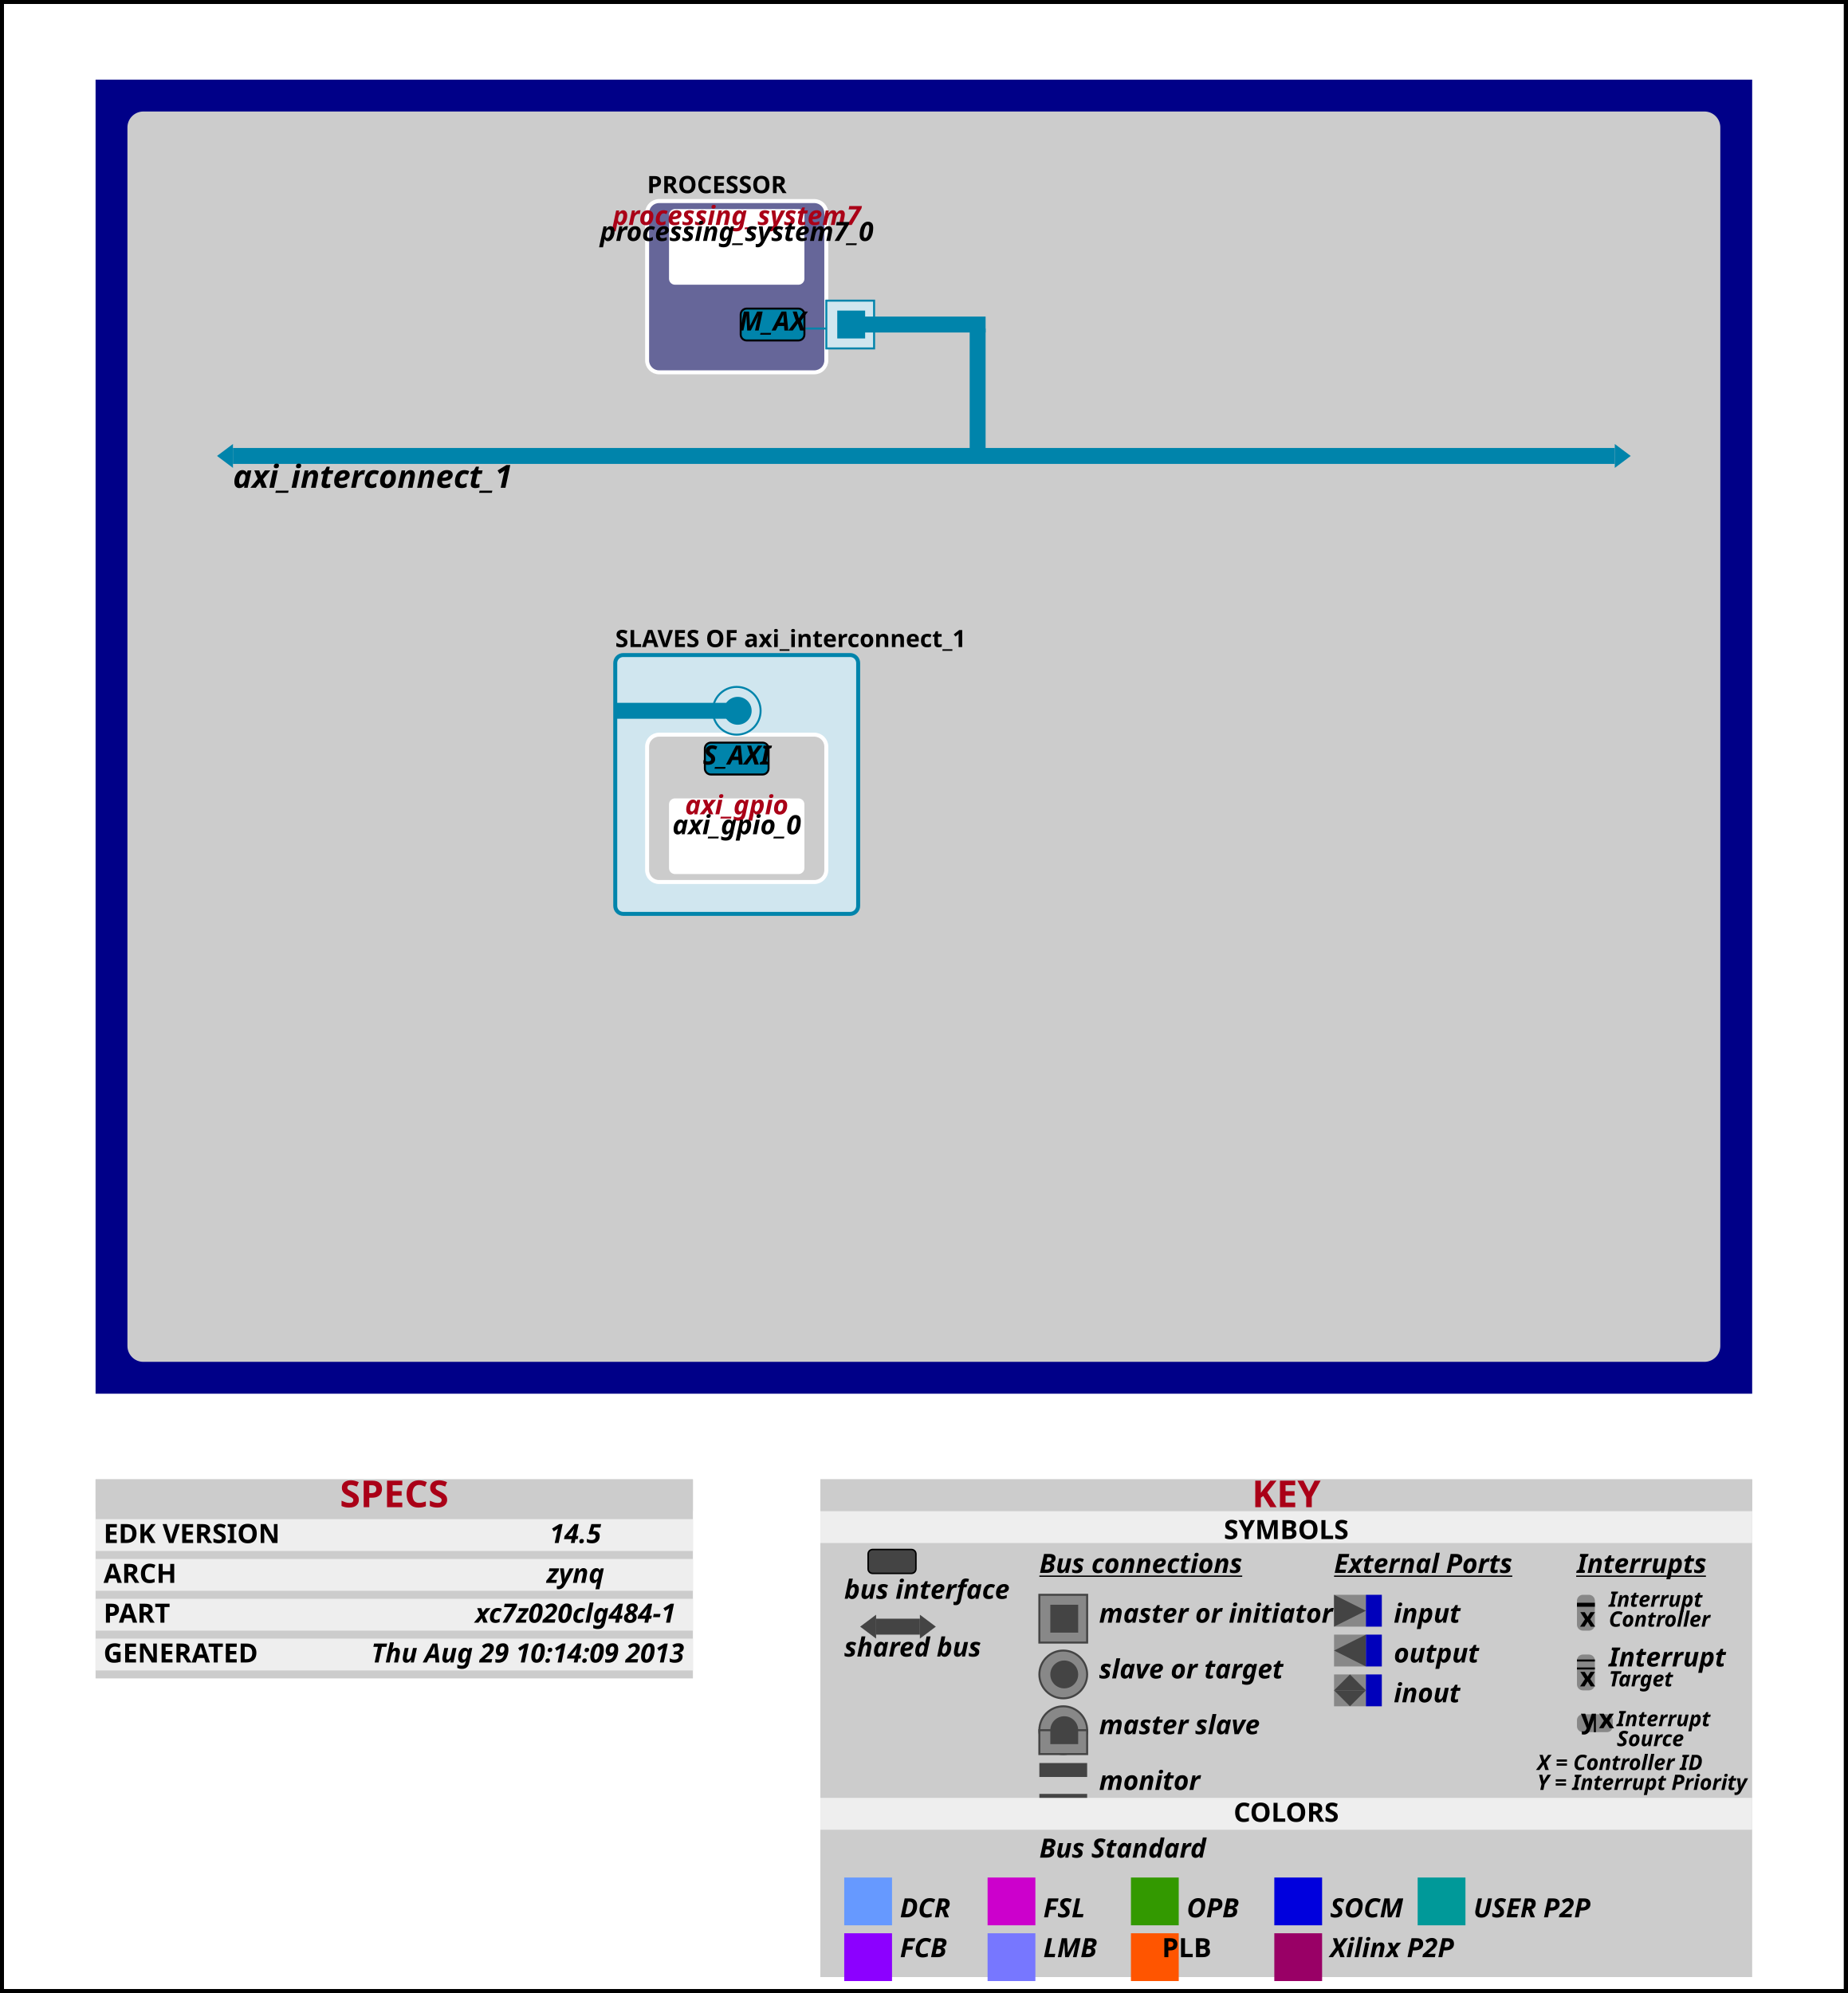
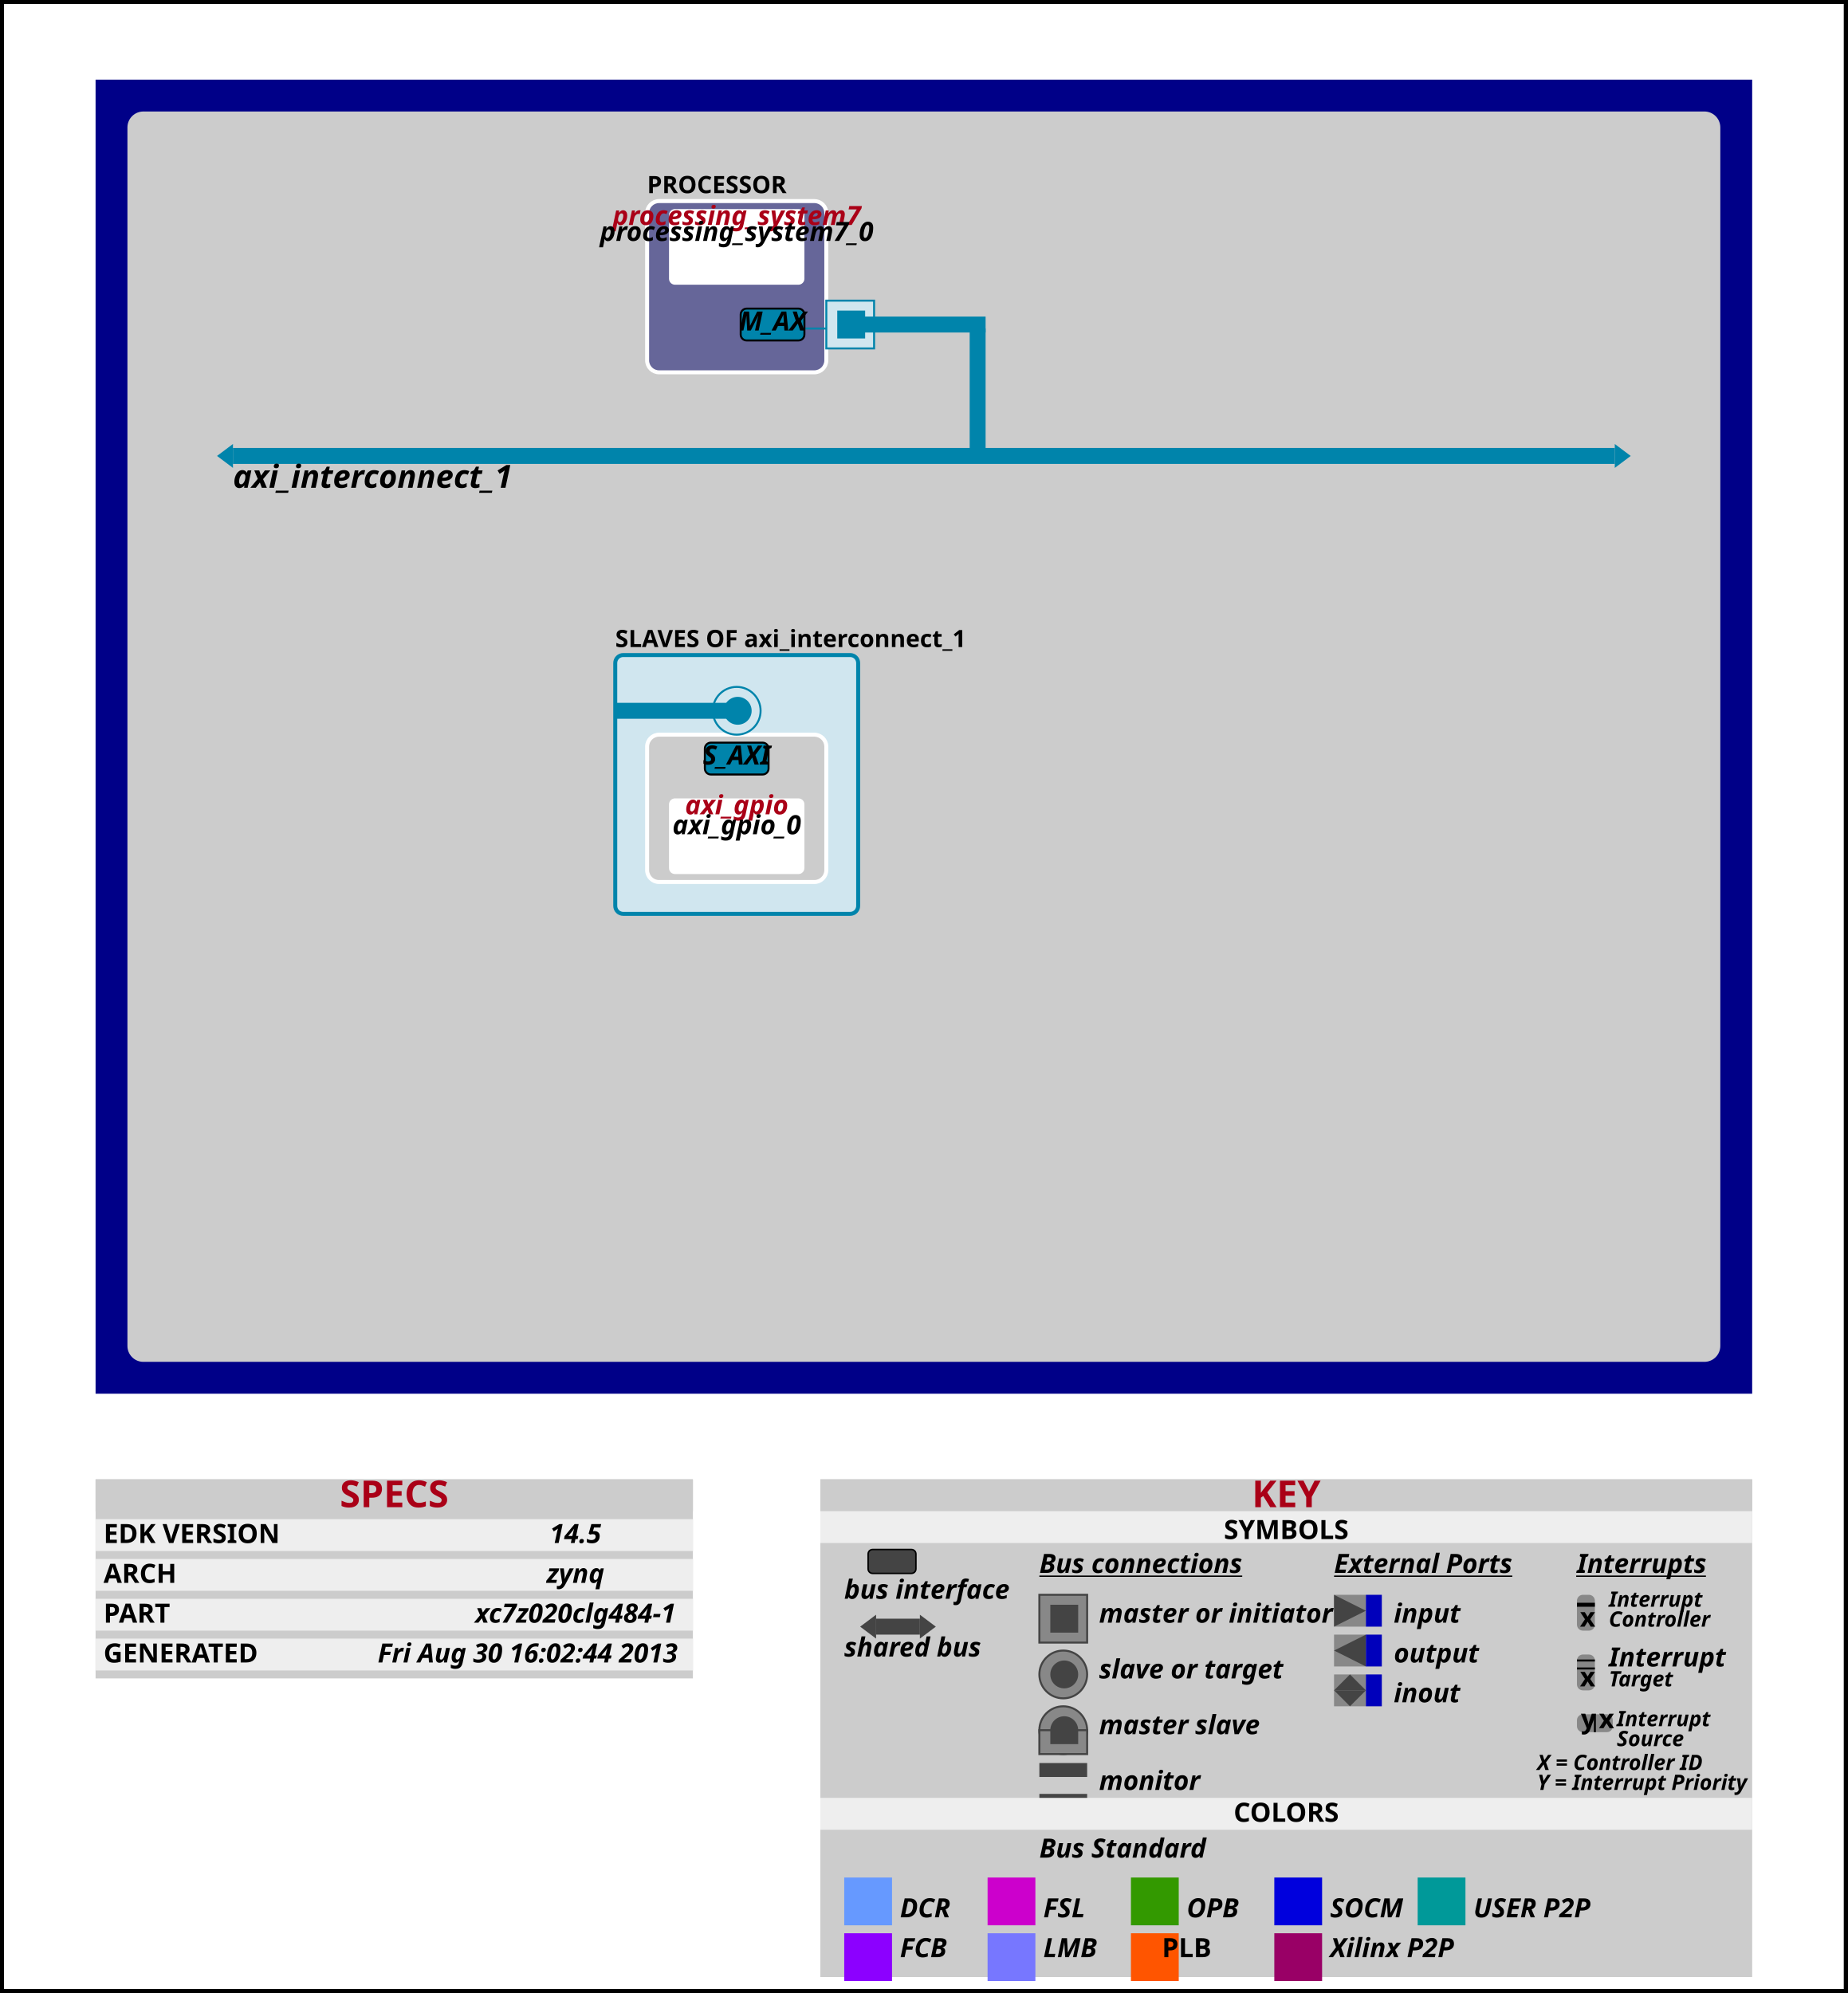
<svg xmlns:xlink="http://www.w3.org/1999/xlink" width="928" height="1001">
  <defs>
    <g id="G_IOPort">
      <rect x="0" y="0" width="16" height="16" fill="#CCCCFF" stroke="#000088" stroke-width="1" />
      <path d="M   0,0      L   16,8      L   0,16      Z" stroke="none" fill="#0000BB" />
    </g>
    <g id="G_BIPort">
      <rect x="0" y="0" width="16" height="16" style="fill:#CCCCFF; stroke:#000088; stroke-width:1" />
      <path class="btop" d="M 0,8      8,0      16,8      Z" style="stroke:none; fill:#0000BB" />
      <path class="bbot" d="M 0,8      8,16      16,8      Z" style="stroke:none; fill:#0000BB" />
    </g>
    <g id="KEY_IOPort">
      <rect x="0" y="0" width="16" height="16" style="fill:#888888; stroke:none;" />
      <path class="ioport" d="M   0,0      L   16,8      L   0,16      Z" style="stroke:none; fill:#444444" />
    </g>
    <g id="KEY_BIPort">
      <rect x="0" y="0" width="16" height="16" style="fill:#888888; stroke:none;" />
      <path class="btop" d="M 0,8      8,0      16,8      Z" style="stroke:none; fill:#444444" />
      <path class="bbot" d="M 0,8      8,16      16,8      Z" style="stroke:none; fill:#444444" />
    </g>
    <g id="KEY_INPort">
      <use x="0" y="0" xlink:href="#KEY_IOPort" />
      <rect x="16" y="0" width="8" height="16" style="fill:#0000BB; stroke:none;" />
    </g>
    <g id="KEY_OUTPort">
      <use x="0" y="0" xlink:href="#KEY_IOPort" transform="scale(-1,1) translate(-16,0)" />
      <rect x="16" y="0" width="8" height="16" style="fill:#0000BB; stroke:none;" />
    </g>
    <g id="KEY_INOUTPort">
      <use x="0" y="0" xlink:href="#KEY_BIPort" />
      <rect x="16" y="0" width="8" height="16" style="fill:#0000BB; stroke:none;" />
    </g>
    <g id="AXI_BifLabel">
      <rect x="0" y="0" rx="3" ry="3" width="32" height="16" style="fill:#0084AB; stroke:black; stroke-width:1" />
    </g>
    <g id="AXI_busconn_SLAVE">
      <circle cx="12" cy="12" r="12" style="fill:#D0E6EF; stroke:#0084AB; stroke-width:1" />
      <circle cx="12.5" cy="12" r="7" style="fill:#0084AB; stroke:none;" />
    </g>
    <g id="AXI_busconn_MASTER">
      <rect x="0" y="0" width="24" height="24" style="fill:#D0E6EF; stroke:#0084AB; stroke-width:1" />
      <rect x="5.5" y="5" width="14" height="14" style="fill:#0084AB; stroke:none;" />
    </g>
    <g id="KEY_BifLabel">
      <rect x="0" y="0" rx="3" ry="3" width="32" height="16" style="fill:#444444; stroke:black; stroke-width:1" />
    </g>
    <g id="KEY_busconn_SLAVE">
      <circle cx="12" cy="12" r="12" style="fill:#888888; stroke:#444444; stroke-width:1" />
      <circle cx="12.5" cy="12" r="7" style="fill:#444444; stroke:none;" />
    </g>
    <g id="KEY_busconn_MASTER">
      <rect x="0" y="0" width="24" height="24" style="fill:#888888; stroke:#444444; stroke-width:1" />
      <rect x="5.5" y="5" width="14" height="14" style="fill:#444444; stroke:none;" />
    </g>
    <g id="KEY_busconn_MASTER_SLAVE">
      <circle cx="12" cy="12" r="12" style="fill:#888888; stroke:#444444; stroke-width:1" />
      <circle cx="12.5" cy="12" r="7" style="fill:#444444; stroke:none;" />
      <rect x="0" y="12" width="24" height="12" style="fill:#888888; stroke:#444444; stroke-width:1" />
      <rect x="5.5" y="12" width="14" height="7" style="fill:#444444; stroke:none;" />
    </g>
    <g id="KEY_busconn_TARGET">
      <circle cx="12" cy="12" r="12" style="fill:#888888; stroke:#444444; stroke-width:1" />
      <circle cx="12.5" cy="12" r="7" style="fill:#444444; stroke:none;" />
    </g>
    <g id="KEY_busconn_INITIATOR">
      <rect x="0" y="0" width="24" height="24" style="fill:#888888; stroke:#444444; stroke-width:1" />
      <rect x="5.5" y="5" width="14" height="14" style="fill:#444444; stroke:none;" />
    </g>
    <g id="KEY_busconn_MONITOR">
      <rect x="0" y="0.5" width="24" height="7" style="fill:#444444; stroke:none;" />
      <rect x="0" y="16" width="24" height="7" style="fill:#444444; stroke:none;" />
    </g>
    <g id="KEY_busconn_USER">
      <circle cx="12" cy="12" r="12" style="fill:#888888; stroke:#444444; stroke-width:1" />
      <circle cx="12.5" cy="12" r="7" style="fill:#444444; stroke:none;" />
    </g>
    <g id="KEY_busconn_TRANSPARENT">
      <circle cx="12" cy="12" r="12" style="fill:#FFFFFF; stroke:#444444; stroke-width:1" />
      <circle cx="12.5" cy="12" r="7" style="fill:#FFFFFF; stroke:none;" />
    </g>
    <g id="AXI_BusArrowEast">
      <path class="bus" d="M   0,0      L     8, 6      L   0,12,       Z" style="stroke:none; fill:#0084AB" />
    </g>
    <g id="AXI_BusArrowWest">
      <use x="0" y="0" xlink:href="#AXI_BusArrowEast" transform="scale(-1,1) translate(-8,0)" />
    </g>
    <g id="AXI_BusArrowHInitiator">
      <rect x="0" y="2" width="8" height="8" style="stroke:none; fill:#0084AB" />
    </g>
    <g id="AXI_BusArrowSouth">
      <path class="bus" d="M   0,0      L   12,0      L   6, 8      Z" style="stroke:none; fill:#0084AB" />
    </g>
    <g id="AXI_BusArrowNorth">
      <use x="0" y="0" xlink:href="#AXI_BusArrowSouth" transform="scale(1,-1) translate(0,-12)" />
    </g>
    <g id="AXI_BusArrowInitiator">
      <rect x="2" y="0" width="4" height="12" style="stroke:none; fill:#0084AB" />
    </g>
    <g id="AXI_SplitBus_EAST">
      <use x="0" y="0" xlink:href="#AXI_BusArrowWest" />
      <rect x="8" y="2" width="24" height="8" style="stroke:none; fill:#0084AB" />
    </g>
    <g id="AXI_SplitBus_WEST">
      <use x="0" y="0" xlink:href="#AXI_SplitBus_EAST" transform="scale(-1,1) translate(-46,0)" />
    </g>
    <g id="AXI_SplitBus_OneWay">
      <rect x="0" y="2" width="16" height="8" style="stroke:none; fill:#0084AB" />
      <rect x="16" y="0" width="12" height="12" style="stroke:none; fill:#0084AB" />
    </g>
    <g id="AXIS_BusArrowEast">
      <path class="bus" d="M   0,0      L     8, 6      L   0,12,       Z" style="stroke:none; fill:#0084AB" />
    </g>
    <g id="AXIS_BusArrowWest">
      <use x="0" y="0" xlink:href="#AXIS_BusArrowEast" transform="scale(-1,1) translate(-8,0)" />
    </g>
    <g id="AXIS_BusArrowHInitiator">
      <rect x="0" y="2" width="8" height="8" style="stroke:none; fill:#0084AB" />
    </g>
    <g id="AXIS_BusArrowSouth">
      <path class="bus" d="M   0,0      L   12,0      L   6, 8      Z" style="stroke:none; fill:#0084AB" />
    </g>
    <g id="AXIS_BusArrowNorth">
      <use x="0" y="0" xlink:href="#AXIS_BusArrowSouth" transform="scale(1,-1) translate(0,-12)" />
    </g>
    <g id="AXIS_BusArrowInitiator">
      <rect x="2" y="0" width="4" height="12" style="stroke:none; fill:#0084AB" />
    </g>
    <g id="AXIS_SplitBus_EAST">
      <use x="0" y="0" xlink:href="#AXIS_BusArrowWest" />
      <rect x="8" y="2" width="24" height="8" style="stroke:none; fill:#0084AB" />
    </g>
    <g id="AXIS_SplitBus_WEST">
      <use x="0" y="0" xlink:href="#AXIS_SplitBus_EAST" transform="scale(-1,1) translate(-46,0)" />
    </g>
    <g id="AXIS_SplitBus_OneWay">
      <rect x="0" y="2" width="16" height="8" style="stroke:none; fill:#0084AB" />
      <rect x="16" y="0" width="12" height="12" style="stroke:none; fill:#0084AB" />
    </g>
    <g id="XIL_BusArrowEast">
      <path class="bus" d="M   0,0      L     8, 6      L   0,12,       Z" style="stroke:none; fill:#990066" />
    </g>
    <g id="XIL_BusArrowWest">
      <use x="0" y="0" xlink:href="#XIL_BusArrowEast" transform="scale(-1,1) translate(-8,0)" />
    </g>
    <g id="XIL_BusArrowHInitiator">
      <rect x="0" y="2" width="8" height="8" style="stroke:none; fill:#990066" />
    </g>
    <g id="XIL_BusArrowSouth">
      <path class="bus" d="M   0,0      L   12,0      L   6, 8      Z" style="stroke:none; fill:#990066" />
    </g>
    <g id="XIL_BusArrowNorth">
      <use x="0" y="0" xlink:href="#XIL_BusArrowSouth" transform="scale(1,-1) translate(0,-12)" />
    </g>
    <g id="XIL_BusArrowInitiator">
      <rect x="2" y="0" width="4" height="12" style="stroke:none; fill:#990066" />
    </g>
    <g id="XIL_SplitBus_EAST">
      <use x="0" y="0" xlink:href="#XIL_BusArrowWest" />
      <rect x="8" y="2" width="24" height="8" style="stroke:none; fill:#990066" />
    </g>
    <g id="XIL_SplitBus_WEST">
      <use x="0" y="0" xlink:href="#XIL_SplitBus_EAST" transform="scale(-1,1) translate(-46,0)" />
    </g>
    <g id="XIL_SplitBus_OneWay">
      <rect x="0" y="2" width="16" height="8" style="stroke:none; fill:#990066" />
      <rect x="16" y="0" width="12" height="12" style="stroke:none; fill:#990066" />
    </g>
    <g id="OCM_BusArrowEast">
      <path class="bus" d="M   0,0      L     8, 6      L   0,12,       Z" style="stroke:none; fill:#0000DD" />
    </g>
    <g id="OCM_BusArrowWest">
      <use x="0" y="0" xlink:href="#OCM_BusArrowEast" transform="scale(-1,1) translate(-8,0)" />
    </g>
    <g id="OCM_BusArrowHInitiator">
      <rect x="0" y="2" width="8" height="8" style="stroke:none; fill:#0000DD" />
    </g>
    <g id="OCM_BusArrowSouth">
      <path class="bus" d="M   0,0      L   12,0      L   6, 8      Z" style="stroke:none; fill:#0000DD" />
    </g>
    <g id="OCM_BusArrowNorth">
      <use x="0" y="0" xlink:href="#OCM_BusArrowSouth" transform="scale(1,-1) translate(0,-12)" />
    </g>
    <g id="OCM_BusArrowInitiator">
      <rect x="2" y="0" width="4" height="12" style="stroke:none; fill:#0000DD" />
    </g>
    <g id="OCM_SplitBus_EAST">
      <use x="0" y="0" xlink:href="#OCM_BusArrowWest" />
      <rect x="8" y="2" width="24" height="8" style="stroke:none; fill:#0000DD" />
    </g>
    <g id="OCM_SplitBus_WEST">
      <use x="0" y="0" xlink:href="#OCM_SplitBus_EAST" transform="scale(-1,1) translate(-46,0)" />
    </g>
    <g id="OCM_SplitBus_OneWay">
      <rect x="0" y="2" width="16" height="8" style="stroke:none; fill:#0000DD" />
      <rect x="16" y="0" width="12" height="12" style="stroke:none; fill:#0000DD" />
    </g>
    <g id="OPB_BusArrowEast">
      <path class="bus" d="M   0,0      L     8, 6      L   0,12,       Z" style="stroke:none; fill:#339900" />
    </g>
    <g id="OPB_BusArrowWest">
      <use x="0" y="0" xlink:href="#OPB_BusArrowEast" transform="scale(-1,1) translate(-8,0)" />
    </g>
    <g id="OPB_BusArrowHInitiator">
      <rect x="0" y="2" width="8" height="8" style="stroke:none; fill:#339900" />
    </g>
    <g id="OPB_BusArrowSouth">
      <path class="bus" d="M   0,0      L   12,0      L   6, 8      Z" style="stroke:none; fill:#339900" />
    </g>
    <g id="OPB_BusArrowNorth">
      <use x="0" y="0" xlink:href="#OPB_BusArrowSouth" transform="scale(1,-1) translate(0,-12)" />
    </g>
    <g id="OPB_BusArrowInitiator">
      <rect x="2" y="0" width="4" height="12" style="stroke:none; fill:#339900" />
    </g>
    <g id="OPB_SplitBus_EAST">
      <use x="0" y="0" xlink:href="#OPB_BusArrowWest" />
      <rect x="8" y="2" width="24" height="8" style="stroke:none; fill:#339900" />
    </g>
    <g id="OPB_SplitBus_WEST">
      <use x="0" y="0" xlink:href="#OPB_SplitBus_EAST" transform="scale(-1,1) translate(-46,0)" />
    </g>
    <g id="OPB_SplitBus_OneWay">
      <rect x="0" y="2" width="16" height="8" style="stroke:none; fill:#339900" />
      <rect x="16" y="0" width="12" height="12" style="stroke:none; fill:#339900" />
    </g>
    <g id="LMB_BusArrowEast">
      <path class="bus" d="M   0,0      L     8, 6      L   0,12,       Z" style="stroke:none; fill:#7777FF" />
    </g>
    <g id="LMB_BusArrowWest">
      <use x="0" y="0" xlink:href="#LMB_BusArrowEast" transform="scale(-1,1) translate(-8,0)" />
    </g>
    <g id="LMB_BusArrowHInitiator">
      <rect x="0" y="2" width="8" height="8" style="stroke:none; fill:#7777FF" />
    </g>
    <g id="LMB_BusArrowSouth">
      <path class="bus" d="M   0,0      L   12,0      L   6, 8      Z" style="stroke:none; fill:#7777FF" />
    </g>
    <g id="LMB_BusArrowNorth">
      <use x="0" y="0" xlink:href="#LMB_BusArrowSouth" transform="scale(1,-1) translate(0,-12)" />
    </g>
    <g id="LMB_BusArrowInitiator">
      <rect x="2" y="0" width="4" height="12" style="stroke:none; fill:#7777FF" />
    </g>
    <g id="LMB_SplitBus_EAST">
      <use x="0" y="0" xlink:href="#LMB_BusArrowWest" />
      <rect x="8" y="2" width="24" height="8" style="stroke:none; fill:#7777FF" />
    </g>
    <g id="LMB_SplitBus_WEST">
      <use x="0" y="0" xlink:href="#LMB_SplitBus_EAST" transform="scale(-1,1) translate(-46,0)" />
    </g>
    <g id="LMB_SplitBus_OneWay">
      <rect x="0" y="2" width="16" height="8" style="stroke:none; fill:#7777FF" />
      <rect x="16" y="0" width="12" height="12" style="stroke:none; fill:#7777FF" />
    </g>
    <g id="FSL_BusArrowEast">
      <path class="bus" d="M   0,0      L     8, 6      L   0,12,       Z" style="stroke:none; fill:#CC00CC" />
    </g>
    <g id="FSL_BusArrowWest">
      <use x="0" y="0" xlink:href="#FSL_BusArrowEast" transform="scale(-1,1) translate(-8,0)" />
    </g>
    <g id="FSL_BusArrowHInitiator">
      <rect x="0" y="2" width="8" height="8" style="stroke:none; fill:#CC00CC" />
    </g>
    <g id="FSL_BusArrowSouth">
      <path class="bus" d="M   0,0      L   12,0      L   6, 8      Z" style="stroke:none; fill:#CC00CC" />
    </g>
    <g id="FSL_BusArrowNorth">
      <use x="0" y="0" xlink:href="#FSL_BusArrowSouth" transform="scale(1,-1) translate(0,-12)" />
    </g>
    <g id="FSL_BusArrowInitiator">
      <rect x="2" y="0" width="4" height="12" style="stroke:none; fill:#CC00CC" />
    </g>
    <g id="FSL_SplitBus_EAST">
      <use x="0" y="0" xlink:href="#FSL_BusArrowWest" />
      <rect x="8" y="2" width="24" height="8" style="stroke:none; fill:#CC00CC" />
    </g>
    <g id="FSL_SplitBus_WEST">
      <use x="0" y="0" xlink:href="#FSL_SplitBus_EAST" transform="scale(-1,1) translate(-46,0)" />
    </g>
    <g id="FSL_SplitBus_OneWay">
      <rect x="0" y="2" width="16" height="8" style="stroke:none; fill:#CC00CC" />
      <rect x="16" y="0" width="12" height="12" style="stroke:none; fill:#CC00CC" />
    </g>
    <g id="DCR_BusArrowEast">
      <path class="bus" d="M   0,0      L     8, 6      L   0,12,       Z" style="stroke:none; fill:#6699FF" />
    </g>
    <g id="DCR_BusArrowWest">
      <use x="0" y="0" xlink:href="#DCR_BusArrowEast" transform="scale(-1,1) translate(-8,0)" />
    </g>
    <g id="DCR_BusArrowHInitiator">
      <rect x="0" y="2" width="8" height="8" style="stroke:none; fill:#6699FF" />
    </g>
    <g id="DCR_BusArrowSouth">
      <path class="bus" d="M   0,0      L   12,0      L   6, 8      Z" style="stroke:none; fill:#6699FF" />
    </g>
    <g id="DCR_BusArrowNorth">
      <use x="0" y="0" xlink:href="#DCR_BusArrowSouth" transform="scale(1,-1) translate(0,-12)" />
    </g>
    <g id="DCR_BusArrowInitiator">
      <rect x="2" y="0" width="4" height="12" style="stroke:none; fill:#6699FF" />
    </g>
    <g id="DCR_SplitBus_EAST">
      <use x="0" y="0" xlink:href="#DCR_BusArrowWest" />
      <rect x="8" y="2" width="24" height="8" style="stroke:none; fill:#6699FF" />
    </g>
    <g id="DCR_SplitBus_WEST">
      <use x="0" y="0" xlink:href="#DCR_SplitBus_EAST" transform="scale(-1,1) translate(-46,0)" />
    </g>
    <g id="DCR_SplitBus_OneWay">
      <rect x="0" y="2" width="16" height="8" style="stroke:none; fill:#6699FF" />
      <rect x="16" y="0" width="12" height="12" style="stroke:none; fill:#6699FF" />
    </g>
    <g id="FCB_BusArrowEast">
      <path class="bus" d="M   0,0      L     8, 6      L   0,12,       Z" style="stroke:none; fill:#8C00FF" />
    </g>
    <g id="FCB_BusArrowWest">
      <use x="0" y="0" xlink:href="#FCB_BusArrowEast" transform="scale(-1,1) translate(-8,0)" />
    </g>
    <g id="FCB_BusArrowHInitiator">
      <rect x="0" y="2" width="8" height="8" style="stroke:none; fill:#8C00FF" />
    </g>
    <g id="FCB_BusArrowSouth">
      <path class="bus" d="M   0,0      L   12,0      L   6, 8      Z" style="stroke:none; fill:#8C00FF" />
    </g>
    <g id="FCB_BusArrowNorth">
      <use x="0" y="0" xlink:href="#FCB_BusArrowSouth" transform="scale(1,-1) translate(0,-12)" />
    </g>
    <g id="FCB_BusArrowInitiator">
      <rect x="2" y="0" width="4" height="12" style="stroke:none; fill:#8C00FF" />
    </g>
    <g id="FCB_SplitBus_EAST">
      <use x="0" y="0" xlink:href="#FCB_BusArrowWest" />
      <rect x="8" y="2" width="24" height="8" style="stroke:none; fill:#8C00FF" />
    </g>
    <g id="FCB_SplitBus_WEST">
      <use x="0" y="0" xlink:href="#FCB_SplitBus_EAST" transform="scale(-1,1) translate(-46,0)" />
    </g>
    <g id="FCB_SplitBus_OneWay">
      <rect x="0" y="2" width="16" height="8" style="stroke:none; fill:#8C00FF" />
      <rect x="16" y="0" width="12" height="12" style="stroke:none; fill:#8C00FF" />
    </g>
    <g id="PLB_BusArrowEast">
      <path class="bus" d="M   0,0      L     8, 6      L   0,12,       Z" style="stroke:none; fill:#FF5500" />
    </g>
    <g id="PLB_BusArrowWest">
      <use x="0" y="0" xlink:href="#PLB_BusArrowEast" transform="scale(-1,1) translate(-8,0)" />
    </g>
    <g id="PLB_BusArrowHInitiator">
      <rect x="0" y="2" width="8" height="8" style="stroke:none; fill:#FF5500" />
    </g>
    <g id="PLB_BusArrowSouth">
      <path class="bus" d="M   0,0      L   12,0      L   6, 8      Z" style="stroke:none; fill:#FF5500" />
    </g>
    <g id="PLB_BusArrowNorth">
      <use x="0" y="0" xlink:href="#PLB_BusArrowSouth" transform="scale(1,-1) translate(0,-12)" />
    </g>
    <g id="PLB_BusArrowInitiator">
      <rect x="2" y="0" width="4" height="12" style="stroke:none; fill:#FF5500" />
    </g>
    <g id="PLB_SplitBus_EAST">
      <use x="0" y="0" xlink:href="#PLB_BusArrowWest" />
      <rect x="8" y="2" width="24" height="8" style="stroke:none; fill:#FF5500" />
    </g>
    <g id="PLB_SplitBus_WEST">
      <use x="0" y="0" xlink:href="#PLB_SplitBus_EAST" transform="scale(-1,1) translate(-46,0)" />
    </g>
    <g id="PLB_SplitBus_OneWay">
      <rect x="0" y="2" width="16" height="8" style="stroke:none; fill:#FF5500" />
      <rect x="16" y="0" width="12" height="12" style="stroke:none; fill:#FF5500" />
    </g>
    <g id="PLBV34_BusArrowEast">
      <path class="bus" d="M   0,0      L     8, 6      L   0,12,       Z" style="stroke:none; fill:#FF5500" />
    </g>
    <g id="PLBV34_BusArrowWest">
      <use x="0" y="0" xlink:href="#PLBV34_BusArrowEast" transform="scale(-1,1) translate(-8,0)" />
    </g>
    <g id="PLBV34_BusArrowHInitiator">
      <rect x="0" y="2" width="8" height="8" style="stroke:none; fill:#FF5500" />
    </g>
    <g id="PLBV34_BusArrowSouth">
      <path class="bus" d="M   0,0      L   12,0      L   6, 8      Z" style="stroke:none; fill:#FF5500" />
    </g>
    <g id="PLBV34_BusArrowNorth">
      <use x="0" y="0" xlink:href="#PLBV34_BusArrowSouth" transform="scale(1,-1) translate(0,-12)" />
    </g>
    <g id="PLBV34_BusArrowInitiator">
      <rect x="2" y="0" width="4" height="12" style="stroke:none; fill:#FF5500" />
    </g>
    <g id="PLBV34_SplitBus_EAST">
      <use x="0" y="0" xlink:href="#PLBV34_BusArrowWest" />
      <rect x="8" y="2" width="24" height="8" style="stroke:none; fill:#FF5500" />
    </g>
    <g id="PLBV34_SplitBus_WEST">
      <use x="0" y="0" xlink:href="#PLBV34_SplitBus_EAST" transform="scale(-1,1) translate(-46,0)" />
    </g>
    <g id="PLBV34_SplitBus_OneWay">
      <rect x="0" y="2" width="16" height="8" style="stroke:none; fill:#FF5500" />
      <rect x="16" y="0" width="12" height="12" style="stroke:none; fill:#FF5500" />
    </g>
    <g id="PLBV46_BusArrowEast">
      <path class="bus" d="M   0,0      L     8, 6      L   0,12,       Z" style="stroke:none; fill:#BB9955" />
    </g>
    <g id="PLBV46_BusArrowWest">
      <use x="0" y="0" xlink:href="#PLBV46_BusArrowEast" transform="scale(-1,1) translate(-8,0)" />
    </g>
    <g id="PLBV46_BusArrowHInitiator">
      <rect x="0" y="2" width="8" height="8" style="stroke:none; fill:#BB9955" />
    </g>
    <g id="PLBV46_BusArrowSouth">
      <path class="bus" d="M   0,0      L   12,0      L   6, 8      Z" style="stroke:none; fill:#BB9955" />
    </g>
    <g id="PLBV46_BusArrowNorth">
      <use x="0" y="0" xlink:href="#PLBV46_BusArrowSouth" transform="scale(1,-1) translate(0,-12)" />
    </g>
    <g id="PLBV46_BusArrowInitiator">
      <rect x="2" y="0" width="4" height="12" style="stroke:none; fill:#BB9955" />
    </g>
    <g id="PLBV46_SplitBus_EAST">
      <use x="0" y="0" xlink:href="#PLBV46_BusArrowWest" />
      <rect x="8" y="2" width="24" height="8" style="stroke:none; fill:#BB9955" />
    </g>
    <g id="PLBV46_SplitBus_WEST">
      <use x="0" y="0" xlink:href="#PLBV46_SplitBus_EAST" transform="scale(-1,1) translate(-46,0)" />
    </g>
    <g id="PLBV46_SplitBus_OneWay">
      <rect x="0" y="2" width="16" height="8" style="stroke:none; fill:#BB9955" />
      <rect x="16" y="0" width="12" height="12" style="stroke:none; fill:#BB9955" />
    </g>
    <g id="PLBV46_P2P_BusArrowEast">
      <path class="bus" d="M   0,0      L     8, 6      L   0,12,       Z" style="stroke:none; fill:#BB9955" />
    </g>
    <g id="PLBV46_P2P_BusArrowWest">
      <use x="0" y="0" xlink:href="#PLBV46_P2P_BusArrowEast" transform="scale(-1,1) translate(-8,0)" />
    </g>
    <g id="PLBV46_P2P_BusArrowHInitiator">
      <rect x="0" y="2" width="8" height="8" style="stroke:none; fill:#BB9955" />
    </g>
    <g id="PLBV46_P2P_BusArrowSouth">
      <path class="bus" d="M   0,0      L   12,0      L   6, 8      Z" style="stroke:none; fill:#BB9955" />
    </g>
    <g id="PLBV46_P2P_BusArrowNorth">
      <use x="0" y="0" xlink:href="#PLBV46_P2P_BusArrowSouth" transform="scale(1,-1) translate(0,-12)" />
    </g>
    <g id="PLBV46_P2P_BusArrowInitiator">
      <rect x="2" y="0" width="4" height="12" style="stroke:none; fill:#BB9955" />
    </g>
    <g id="PLBV46_P2P_SplitBus_EAST">
      <use x="0" y="0" xlink:href="#PLBV46_P2P_BusArrowWest" />
      <rect x="8" y="2" width="24" height="8" style="stroke:none; fill:#BB9955" />
    </g>
    <g id="PLBV46_P2P_SplitBus_WEST">
      <use x="0" y="0" xlink:href="#PLBV46_P2P_SplitBus_EAST" transform="scale(-1,1) translate(-46,0)" />
    </g>
    <g id="PLBV46_P2P_SplitBus_OneWay">
      <rect x="0" y="2" width="16" height="8" style="stroke:none; fill:#BB9955" />
      <rect x="16" y="0" width="12" height="12" style="stroke:none; fill:#BB9955" />
    </g>
    <g id="USER_BusArrowEast">
      <path class="bus" d="M   0,0      L     8, 6      L   0,12,       Z" style="stroke:none; fill:#009999" />
    </g>
    <g id="USER_BusArrowWest">
      <use x="0" y="0" xlink:href="#USER_BusArrowEast" transform="scale(-1,1) translate(-8,0)" />
    </g>
    <g id="USER_BusArrowHInitiator">
      <rect x="0" y="2" width="8" height="8" style="stroke:none; fill:#009999" />
    </g>
    <g id="USER_BusArrowSouth">
      <path class="bus" d="M   0,0      L   12,0      L   6, 8      Z" style="stroke:none; fill:#009999" />
    </g>
    <g id="USER_BusArrowNorth">
      <use x="0" y="0" xlink:href="#USER_BusArrowSouth" transform="scale(1,-1) translate(0,-12)" />
    </g>
    <g id="USER_BusArrowInitiator">
      <rect x="2" y="0" width="4" height="12" style="stroke:none; fill:#009999" />
    </g>
    <g id="USER_SplitBus_EAST">
      <use x="0" y="0" xlink:href="#USER_BusArrowWest" />
      <rect x="8" y="2" width="24" height="8" style="stroke:none; fill:#009999" />
    </g>
    <g id="USER_SplitBus_WEST">
      <use x="0" y="0" xlink:href="#USER_SplitBus_EAST" transform="scale(-1,1) translate(-46,0)" />
    </g>
    <g id="USER_SplitBus_OneWay">
      <rect x="0" y="2" width="16" height="8" style="stroke:none; fill:#009999" />
      <rect x="16" y="0" width="12" height="12" style="stroke:none; fill:#009999" />
    </g>
    <g id="KEY_BusArrowEast">
      <path class="bus" d="M   0,0      L     8, 6      L   0,12,       Z" style="stroke:none; fill:#444444" />
    </g>
    <g id="KEY_BusArrowWest">
      <use x="0" y="0" xlink:href="#KEY_BusArrowEast" transform="scale(-1,1) translate(-8,0)" />
    </g>
    <g id="KEY_BusArrowHInitiator">
      <rect x="0" y="2" width="8" height="8" style="stroke:none; fill:#444444" />
    </g>
    <g id="KEY_BusArrowSouth">
      <path class="bus" d="M   0,0      L   12,0      L   6, 8      Z" style="stroke:none; fill:#444444" />
    </g>
    <g id="KEY_BusArrowNorth">
      <use x="0" y="0" xlink:href="#KEY_BusArrowSouth" transform="scale(1,-1) translate(0,-12)" />
    </g>
    <g id="KEY_BusArrowInitiator">
      <rect x="2" y="0" width="4" height="12" style="stroke:none; fill:#444444" />
    </g>
    <g id="KEY_SplitBus_EAST">
      <use x="0" y="0" xlink:href="#KEY_BusArrowWest" />
      <rect x="8" y="2" width="24" height="8" style="stroke:none; fill:#444444" />
    </g>
    <g id="KEY_SplitBus_WEST">
      <use x="0" y="0" xlink:href="#KEY_SplitBus_EAST" transform="scale(-1,1) translate(-46,0)" />
    </g>
    <g id="KEY_SplitBus_OneWay">
      <rect x="0" y="2" width="16" height="8" style="stroke:none; fill:#444444" />
      <rect x="16" y="0" width="12" height="12" style="stroke:none; fill:#444444" />
    </g>
    <g id="GRAYSCALE_BusArrowEast">
      <path class="bus" d="M   0,0      L     8, 6      L   0,12,       Z" style="stroke:none; fill:#444444" />
    </g>
    <g id="GRAYSCALE_BusArrowWest">
      <use x="0" y="0" xlink:href="#GRAYSCALE_BusArrowEast" transform="scale(-1,1) translate(-8,0)" />
    </g>
    <g id="GRAYSCALE_BusArrowHInitiator">
      <rect x="0" y="2" width="8" height="8" style="stroke:none; fill:#444444" />
    </g>
    <g id="GRAYSCALE_BusArrowSouth">
      <path class="bus" d="M   0,0      L   12,0      L   6, 8      Z" style="stroke:none; fill:#444444" />
    </g>
    <g id="GRAYSCALE_BusArrowNorth">
      <use x="0" y="0" xlink:href="#GRAYSCALE_BusArrowSouth" transform="scale(1,-1) translate(0,-12)" />
    </g>
    <g id="GRAYSCALE_BusArrowInitiator">
      <rect x="2" y="0" width="4" height="12" style="stroke:none; fill:#444444" />
    </g>
    <g id="GRAYSCALE_SplitBus_EAST">
      <use x="0" y="0" xlink:href="#GRAYSCALE_BusArrowWest" />
      <rect x="8" y="2" width="24" height="8" style="stroke:none; fill:#444444" />
    </g>
    <g id="GRAYSCALE_SplitBus_WEST">
      <use x="0" y="0" xlink:href="#GRAYSCALE_SplitBus_EAST" transform="scale(-1,1) translate(-46,0)" />
    </g>
    <g id="GRAYSCALE_SplitBus_OneWay">
      <rect x="0" y="2" width="16" height="8" style="stroke:none; fill:#444444" />
      <rect x="16" y="0" width="12" height="12" style="stroke:none; fill:#444444" />
    </g>
    <g id="AXI_SharedBus">
      <use x="0" y="0" xlink:href="#AXI_BusArrowWest" />
      <use x="702" y="0" xlink:href="#AXI_BusArrowEast" />
      <rect x="8" y="2" width="694" height="8" style="stroke:none; fill:#0084AB" />
    </g>
    <g id="OPB_SharedBus">
      <use x="0" y="0" xlink:href="#OPB_BusArrowWest" />
      <use x="702" y="0" xlink:href="#OPB_BusArrowEast" />
      <rect x="8" y="2" width="694" height="8" style="stroke:none; fill:#339900" />
    </g>
    <g id="PLB_SharedBus">
      <use x="0" y="0" xlink:href="#PLB_BusArrowWest" />
      <use x="702" y="0" xlink:href="#PLB_BusArrowEast" />
      <rect x="8" y="2" width="694" height="8" style="stroke:none; fill:#FF5500" />
    </g>
    <g id="PLBV46_SharedBus">
      <use x="0" y="0" xlink:href="#PLBV46_BusArrowWest" />
      <use x="702" y="0" xlink:href="#PLBV46_BusArrowEast" />
      <rect x="8" y="2" width="694" height="8" style="stroke:none; fill:#BB9955" />
    </g>
    <g id="group_sharedBusses">
      <use x="0" y="0" xlink:href="#AXI_SharedBus" />
      <text x="8" y="22" fill="#000000" stroke="none" font-size="12pt" font-style="italic" font-weight="900" text-anchor="start" font-family="Verdana Courier Arial Helvetica san-serif">axi_interconnect_1</text>
    </g>
    <g id="KEY_SharedBus">
      <use x="0" y="0" xlink:href="#KEY_BusArrowWest" />
      <use x="30" y="0" xlink:href="#KEY_BusArrowEast" />
      <rect x="8" y="2" width="22" height="8" style="stroke:none; fill:#444444" />
    </g>
    <g id="sbsbktmodule_axi_gpio_0">
      <rect x="0" y="24" rx="6" ry="6" width="90" height="74" style="fill:#CCCCCC; stroke:#FFFFFF; stroke-width:2" />
      <rect x="11" y="56" rx="3" ry="3" width="68" height="38" style="fill:#FFFFFF; stroke:none;" />
      <text x="45" y="64" fill="#AA0017" stroke="none" font-size="10pt" font-style="italic" font-weight="900" text-anchor="middle" font-family="Verdana Arial Helvetica san-serif">axi_gpio</text>
      <text x="45" y="74" fill="#000000" stroke="none" font-size="10pt" font-style="italic" font-weight="900" text-anchor="middle" font-family="Courier Arial Helvetica san-serif">axi_gpio_0</text>
      <use x="29" y="28" xlink:href="#AXI_BifLabel" />
      <use x="33" y="0" xlink:href="#AXI_busconn_SLAVE" />
      <text x="45" y="39" fill="#000000" stroke="none" font-size="10pt" font-style="italic" font-weight="900" text-anchor="middle" font-family="Verdana Courier Arial Helvetica san-serif">S_AXI</text>
    </g>
    <g id="sbsbucket_axi_interconnect_1">
      <rect x="0" y="0" rx="4" ry="4" width="122" height="130" style="stroke-width:2; stroke:#0084AB; fill:#D0E6EF" />
      <use x="16" y="16" xlink:href="#sbsbktmodule_axi_gpio_0" />
      <rect x="0" y="24" width="61" height="8" style="fill:#0084AB" />
    </g>
    <g id="symbol_STACK_0_SHAPE_0">
      <rect x="0" y="0" rx="6" ry="6" width="90" height="86" style="fill:#666699; stroke:#FFFFFF; stroke-width:2" />
      <rect x="11" y="4" rx="3" ry="3" width="68" height="38" style="fill:#FFFFFF; stroke:none;" />
      <text x="45" y="12" fill="#AA0017" stroke="none" font-size="10pt" font-style="italic" font-weight="900" text-anchor="middle" font-family="Verdana Arial Helvetica san-serif">processing_system7</text>
      <text x="45" y="20" fill="#000000" stroke="none" font-size="10pt" font-style="italic" font-weight="900" text-anchor="middle" font-family="Courier Arial Helvetica san-serif">processing_system7_0</text>
      <line x1="79" y1="64" x2="91" y2="64" style="stroke:#0084AB;stroke-width:1" />
      <use x="47" y="54" xlink:href="#AXI_BifLabel" />
      <text x="63" y="65" fill="#000000" stroke="none" font-size="10pt" font-style="italic" font-weight="900" text-anchor="middle" font-family="Verdana Courier Arial Helvetica san-serif">M_AX</text>
    </g>
    <g id="symbol_STACK_0">
      <rect x="0" y="0" rx="6" ry="6" width="122" height="252" style="fill:#CCCCCC; stroke:none;" />
      <use x="0" y="228" xlink:href="#sbsbucket_axi_interconnect_1" />
      <text x="0" y="224" fill="#000000" stroke="none" font-size="9pt" font-style="normal" font-weight="900" text-anchor="start" font-family="Arial Helvetica san-serif">SLAVES OF axi_interconnect_1</text>
      <use x="16" y="0" xlink:href="#symbol_STACK_0_SHAPE_0" />
      <text x="16" y="-4" fill="#000000" stroke="none" font-size="9pt" font-style="normal" font-weight="900" text-anchor="start" font-family="Arial Helvetica san-serif">PROCESSOR</text>
    </g>
    <g id="symbol_SPACE_WEST_NONE_EAST_0" />
    <g id="symbol_SPACE_WEST_0_EAST_NONE">
      <use x="45" y="50" xlink:href="#AXI_busconn_MASTER" />
      <rect x="117" y="64" width="8" height="64" style="stroke:none; fill:#0084AB" />
      <rect x="64" y="58" width="61" height="8" style="stroke:none; fill:#0084AB" />
    </g>
    <g id="KEY_IntrCntrl">
      <rect x="0" y="0" rx="3" ry="3" width="9" height="18" style="fill:#888888; stroke:none; stroke-width:1" />
      <line x1="0" y1="5" x2="9" y2="5" style="stroke:#000000;stroke-width:2" />
      <text x="1.5" y="16" fill="#000000" stroke="none" font-size="10pt" font-weight="900" text-anchor="start" font-family="Arial Helvetica san-serif">x</text>
    </g>
    <g id="KEY_IntrdProc">
      <rect x="0" y="0" rx="3" ry="3" width="9" height="18" style="fill:#888888; stroke:none; stroke-width:1" />
      <line x1="0" y1="3" x2="9" y2="3" style="stroke:#000000;stroke-width:1" />
      <line x1="0" y1="7" x2="9" y2="7" style="stroke:#000000;stroke-width:1" />
      <text x="1.5" y="16" fill="#000000" stroke="none" font-size="10pt" font-weight="900" text-anchor="start" font-family="Arial Helvetica san-serif">x</text>
    </g>
    <g id="KEY_IntrSrc">
      <rect x="0" y="0" rx="3" ry="3" width="18" height="9" style="fill:#888888; stroke:none; stroke-width:1" />
      <line x1="9" y1="0" x2="9" y2="9" style="stroke:#000000;stroke-width:1" />
      <text x="2" y="7" fill="#000000" stroke="none" font-size="10pt" font-weight="900" text-anchor="start" font-family="Arial Helvetica san-serif">y</text>
      <text x="11" y="7" fill="#000000" stroke="none" font-size="10pt" font-weight="900" text-anchor="start" font-family="Arial Helvetica san-serif">x</text>
    </g>
    <g id="BlkDiagram_Key">
      <rect x="0" y="0" width="468" height="250" style="fill:#CCCCCC; stroke:none;" />
      <rect x="0" y="0" width="468" height="16" style="fill:#CCCCCC; stroke:none;" />
      <text x="234" y="14" fill="#AA0017" stroke="none" font-size="14pt" font-weight="900" text-anchor="middle" font-family="Arial Helvetica san-serif">KEY</text>
      <rect x="0" y="16" width="468" height="16" style="fill:#EEEEEE; stroke:none;" />
      <text x="234" y="30" fill="#000000" stroke="none" font-size="10pt" font-weight="900" text-anchor="middle" font-family="Arial Helvetica san-serif">SYMBOLS</text>
      <use x="32" y="47" xlink:href="#KEY_BifLabel" transform="scale(0.75)" />
      <text x="12" y="60" fill="#000000" stroke="none" font-size="10pt" font-style="italic" font-weight="900" text-anchor="start" font-family="Verdana Arial Helvetica san-serif">bus interface</text>
      <use x="20" y="68" xlink:href="#KEY_SharedBus" />
      <text x="12" y="89" fill="#000000" stroke="none" font-size="10pt" font-style="italic" font-weight="900" text-anchor="start" font-family="Verdana Arial Helvetica san-serif">shared bus</text>
      <text x="110" y="47" fill="#000000" stroke="none" font-size="10pt" font-style="italic" font-weight="bold" text-anchor="start" text-decoration="underline" font-family="Verdana Arial Helvetica san-serif">Bus connections</text>
      <use x="110" y="58" xlink:href="#KEY_busconn_MASTER" />
      <text x="140" y="72" fill="#000000" stroke="none" font-size="10pt" font-style="italic" font-weight="900" text-anchor="start" font-family="Verdana Arial Helvetica san-serif">master or initiator</text>
      <use x="110" y="86" xlink:href="#KEY_busconn_SLAVE" />
      <text x="140" y="100" fill="#000000" stroke="none" font-size="10pt" font-style="italic" font-weight="900" text-anchor="start" font-family="Verdana Arial Helvetica san-serif">slave or target</text>
      <use x="110" y="114" xlink:href="#KEY_busconn_MASTER_SLAVE" />
      <text x="140" y="128" fill="#000000" stroke="none" font-size="10pt" font-style="italic" font-weight="900" text-anchor="start" font-family="Verdana Arial Helvetica san-serif">master slave</text>
      <use x="110" y="142" xlink:href="#KEY_busconn_MONITOR" />
      <text x="140" y="156" fill="#000000" stroke="none" font-size="10pt" font-style="italic" font-weight="900" text-anchor="start" font-family="Verdana Arial Helvetica san-serif">monitor</text>
      <text x="258" y="47" fill="#000000" stroke="none" font-size="10pt" font-style="italic" font-weight="bold" text-anchor="start" text-decoration="underline" font-family="Verdana Arial Helvetica san-serif">External Ports</text>
      <use x="258" y="58" xlink:href="#KEY_INPort" />
      <text x="288" y="72" fill="#000000" stroke="none" font-size="10pt" font-style="italic" font-weight="900" text-anchor="start" font-family="Verdana Arial Helvetica san-serif">input</text>
      <use x="258" y="78" xlink:href="#KEY_OUTPort" />
      <text x="288" y="92" fill="#000000" stroke="none" font-size="10pt" font-style="italic" font-weight="900" text-anchor="start" font-family="Verdana Arial Helvetica san-serif">output</text>
      <use x="258" y="98" xlink:href="#KEY_INOUTPort" />
      <text x="288" y="112" fill="#000000" stroke="none" font-size="10pt" font-style="italic" font-weight="900" text-anchor="start" font-family="Verdana Arial Helvetica san-serif">inout</text>
      <text x="380" y="47" fill="#000000" stroke="none" font-size="10pt" font-style="italic" font-weight="bold" text-anchor="start" text-decoration="underline" font-family="Verdana Arial Helvetica san-serif">Interrupts</text>
      <use x="380" y="58" xlink:href="#KEY_IntrCntrl" />
      <text x="396" y="64" fill="#000000" stroke="none" font-size="8pt" font-style="italic" font-weight="900" text-anchor="start" font-family="Verdana Arial Helvetica san-serif">Interrupt</text>
      <text x="396" y="74" fill="#000000" stroke="none" font-size="8pt" font-style="italic" font-weight="900" text-anchor="start" font-family="Verdana Arial Helvetica san-serif">Controller</text>
      <use x="380" y="88" xlink:href="#KEY_IntrdProc" />
      <text x="396" y="94" fill="#000000" stroke="none" font-size="10pt" font-style="italic" font-weight="900" text-anchor="start" font-family="Verdana Arial Helvetica san-serif">Interrupt</text>
      <text x="396" y="104" fill="#000000" stroke="none" font-size="8pt" font-style="italic" font-weight="900" text-anchor="start" font-family="Verdana Arial Helvetica san-serif">Target</text>
      <use x="380" y="118" xlink:href="#KEY_IntrSrc" />
      <text x="400" y="124" fill="#000000" stroke="none" font-size="8pt" font-style="italic" font-weight="900" text-anchor="start" font-family="Verdana Arial Helvetica san-serif">Interrupt</text>
      <text x="400" y="134" fill="#000000" stroke="none" font-size="8pt" font-style="italic" font-weight="900" text-anchor="start" font-family="Verdana Arial Helvetica san-serif">Source</text>
      <text x="360" y="146" fill="#000000" stroke="none" font-size="8pt" font-style="italic" font-weight="900" text-anchor="start" font-family="Verdana Arial Helvetica san-serif">X = Controller ID</text>
      <text x="360" y="156" fill="#000000" stroke="none" font-size="8pt" font-style="italic" font-weight="900" text-anchor="start" font-family="Verdana Arial Helvetica san-serif">Y = Interrupt Priority</text>
      <rect x="0" y="160" width="468" height="16" style="fill:#EEEEEE; stroke:none;" />
      <text x="234" y="172" fill="#000000" stroke="none" font-size="10pt" font-weight="900" text-anchor="middle" font-family="Arial Helvetica san-serif">COLORS</text>
      <text x="110" y="190" fill="#000000" stroke="none" font-size="10pt" font-style="italic" font-weight="900" text-anchor="start" font-family="Verdana Arial Helvetica san-serif">Bus Standard</text>
      <rect x="12" y="200" width="24" height="24" style="fill:#6699FF; stroke:none;" />
      <text x="40" y="220" fill="#000000" stroke="none" font-size="10pt" font-style="italic" font-weight="900" text-anchor="start" font-family="Verdana Arial Helvetica san-serif">DCR</text>
      <rect x="12" y="228" width="24" height="24" style="fill:#8C00FF; stroke:none;" />
      <text x="40" y="240" fill="#000000" stroke="none" font-size="10pt" font-style="italic" font-weight="900" text-anchor="start" font-family="Verdana Arial Helvetica san-serif">FCB</text>
      <rect x="84" y="200" width="24" height="24" style="fill:#CC00CC; stroke:none;" />
      <text x="112" y="220" fill="#000000" stroke="none" font-size="10pt" font-style="italic" font-weight="900" text-anchor="start" font-family="Verdana Arial Helvetica san-serif">FSL</text>
      <rect x="84" y="228" width="24" height="24" style="fill:#7777FF; stroke:none;" />
      <text x="112" y="240" fill="#000000" stroke="none" font-size="10pt" font-style="italic" font-weight="900" text-anchor="start" font-family="Verdana Arial Helvetica san-serif">LMB</text>
      <rect x="156" y="200" width="24" height="24" style="fill:#339900; stroke:none;" />
      <text x="184" y="220" fill="#000000" stroke="none" font-size="10pt" font-style="italic" font-weight="900" text-anchor="start" font-family="Verdana Arial Helvetica san-serif">OPB</text>
      <rect x="156" y="228" width="24" height="24" style="fill:#FF5500; stroke:none;" />
      <text x="184" y="240" fill="#000000" stroke="none" font-size="10pt" font-weight="900" text-anchor="middle" font-family="Arial Helvetica san-serif">PLB</text>
      <rect x="228" y="200" width="24" height="24" style="fill:#0000DD; stroke:none;" />
      <text x="256" y="220" fill="#000000" stroke="none" font-size="10pt" font-style="italic" font-weight="900" text-anchor="start" font-family="Verdana Arial Helvetica san-serif">SOCM</text>
      <rect x="228" y="228" width="24" height="24" style="fill:#990066; stroke:none;" />
      <text x="256" y="240" fill="#000000" stroke="none" font-size="10pt" font-style="italic" font-weight="900" text-anchor="start" font-family="Verdana Arial Helvetica san-serif">Xilinx P2P</text>
      <rect x="300" y="200" width="24" height="24" style="fill:#009999; stroke:none;" />
      <text x="328" y="220" fill="#000000" stroke="none" font-size="10pt" font-style="italic" font-weight="900" text-anchor="start" font-family="Verdana Arial Helvetica san-serif">USER P2P</text>
    </g>
    <g id="BlkDiagram_Specs">
      <rect x="0" y="0" width="300" height="100" style="fill:#CCCCCC; stroke:none;" />
      <rect x="0" y="0" width="300" height="16" style="fill:#CCCCCC; stroke:none;" />
      <text x="150" y="14" fill="#AA0017" stroke="none" font-size="14pt" font-weight="900" text-anchor="middle" font-family="Arial Helvetica san-serif">SPECS</text>
      <rect x="0" y="20" width="300" height="16" style="fill:#EEEEEE; stroke:none;" />
      <text x="4" y="32" fill="#000000" stroke="none" font-size="10pt" font-weight="bold" text-anchor="start" font-family="Arial Helvetica san-serif">EDK VERSION</text>
      <text x="241" y="32" fill="#000000" stroke="none" font-size="10pt" font-style="italic" font-weight="bold" text-anchor="middle" font-family="Courier Arial Helvetica san-serif">14.5</text>
      <rect x="0" y="40" width="300" height="16" style="fill:#EEEEEE; stroke:none;" />
      <text x="4" y="52" fill="#000000" stroke="none" font-size="10pt" font-weight="bold" text-anchor="start" font-family="Arial Helvetica san-serif">ARCH</text>
      <text x="241" y="52" fill="#000000" stroke="none" font-size="10pt" font-style="italic" font-weight="bold" text-anchor="middle" font-family="Courier Arial Helvetica san-serif">zynq</text>
      <rect x="0" y="60" width="300" height="16" style="fill:#EEEEEE; stroke:none;" />
      <text x="4" y="72" fill="#000000" stroke="none" font-size="10pt" font-weight="bold" text-anchor="start" font-family="Arial Helvetica san-serif">PART</text>
      <text x="241" y="72" fill="#000000" stroke="none" font-size="10pt" font-style="italic" font-weight="bold" text-anchor="middle" font-family="Courier Arial Helvetica san-serif">xc7z020clg484-1</text>
      <rect x="0" y="80" width="300" height="16" style="fill:#EEEEEE; stroke:none;" />
      <text x="4" y="92" fill="#000000" stroke="none" font-size="10pt" font-weight="bold" text-anchor="start" font-family="Arial Helvetica san-serif">GENERATED</text>
-       <text x="217" y="92" fill="#000000" stroke="none" font-size="10pt" font-style="italic" font-weight="bold" text-anchor="middle" font-family="Courier Arial Helvetica san-serif">Thu Aug 29 10:14:09 2013</text>
+       <text x="217" y="92" fill="#000000" stroke="none" font-size="10pt" font-style="italic" font-weight="bold" text-anchor="middle" font-family="Courier Arial Helvetica san-serif">Fri Aug 30 16:02:44 2013</text>
    </g>
  </defs>
  <rect x="0" y="0" width="928" height="1001" fill="#FFFFFF" stroke="#000000" stroke-width="4" />
  <rect x="48" y="40" width="832" height="660" style="fill:#000088" />
  <rect x="64" y="56" rx="8" ry="8" width="800" height="628" fill="#CCCCCC" />
  <use x="309" y="101" xlink:href="#symbol_STACK_0" />
  <use x="269" y="101" xlink:href="#symbol_SPACE_WEST_NONE_EAST_0" />
  <use x="370" y="101" xlink:href="#symbol_SPACE_WEST_0_EAST_NONE" />
  <use x="109" y="223" xlink:href="#group_sharedBusses" />
  <use x="412" y="743" xlink:href="#BlkDiagram_Key" />
  <use x="48" y="743" xlink:href="#BlkDiagram_Specs" />
</svg>
